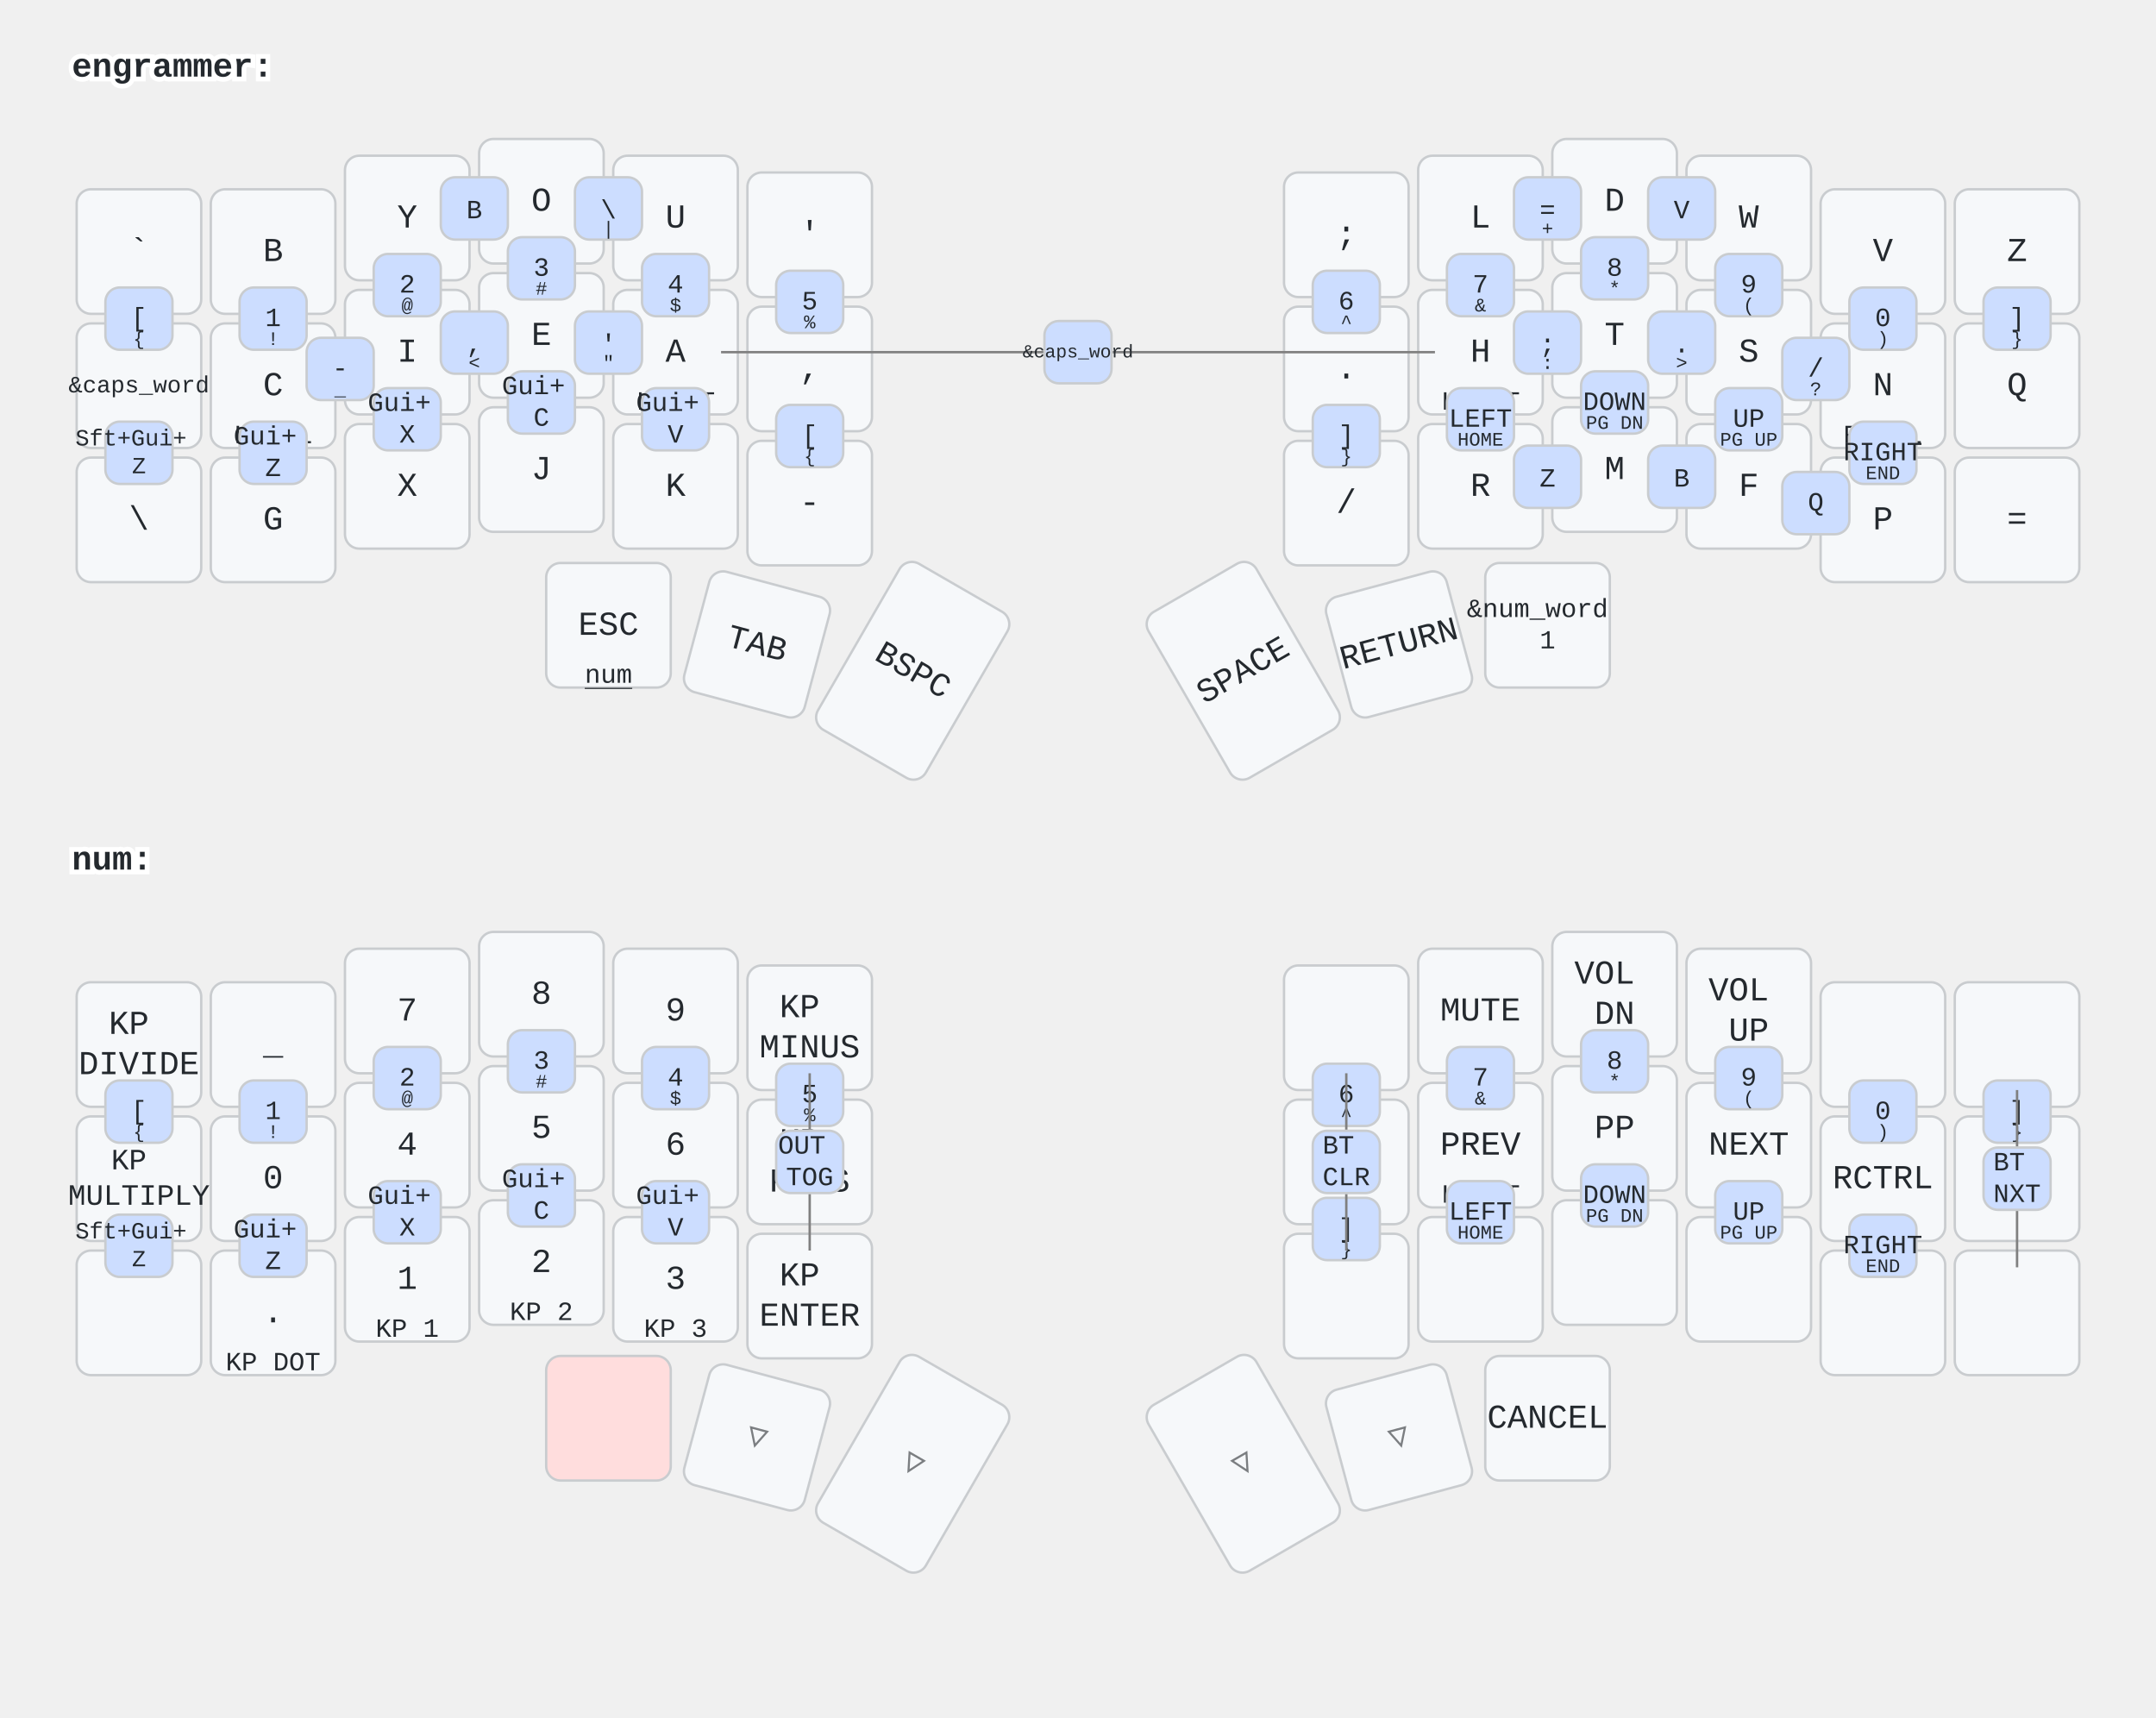
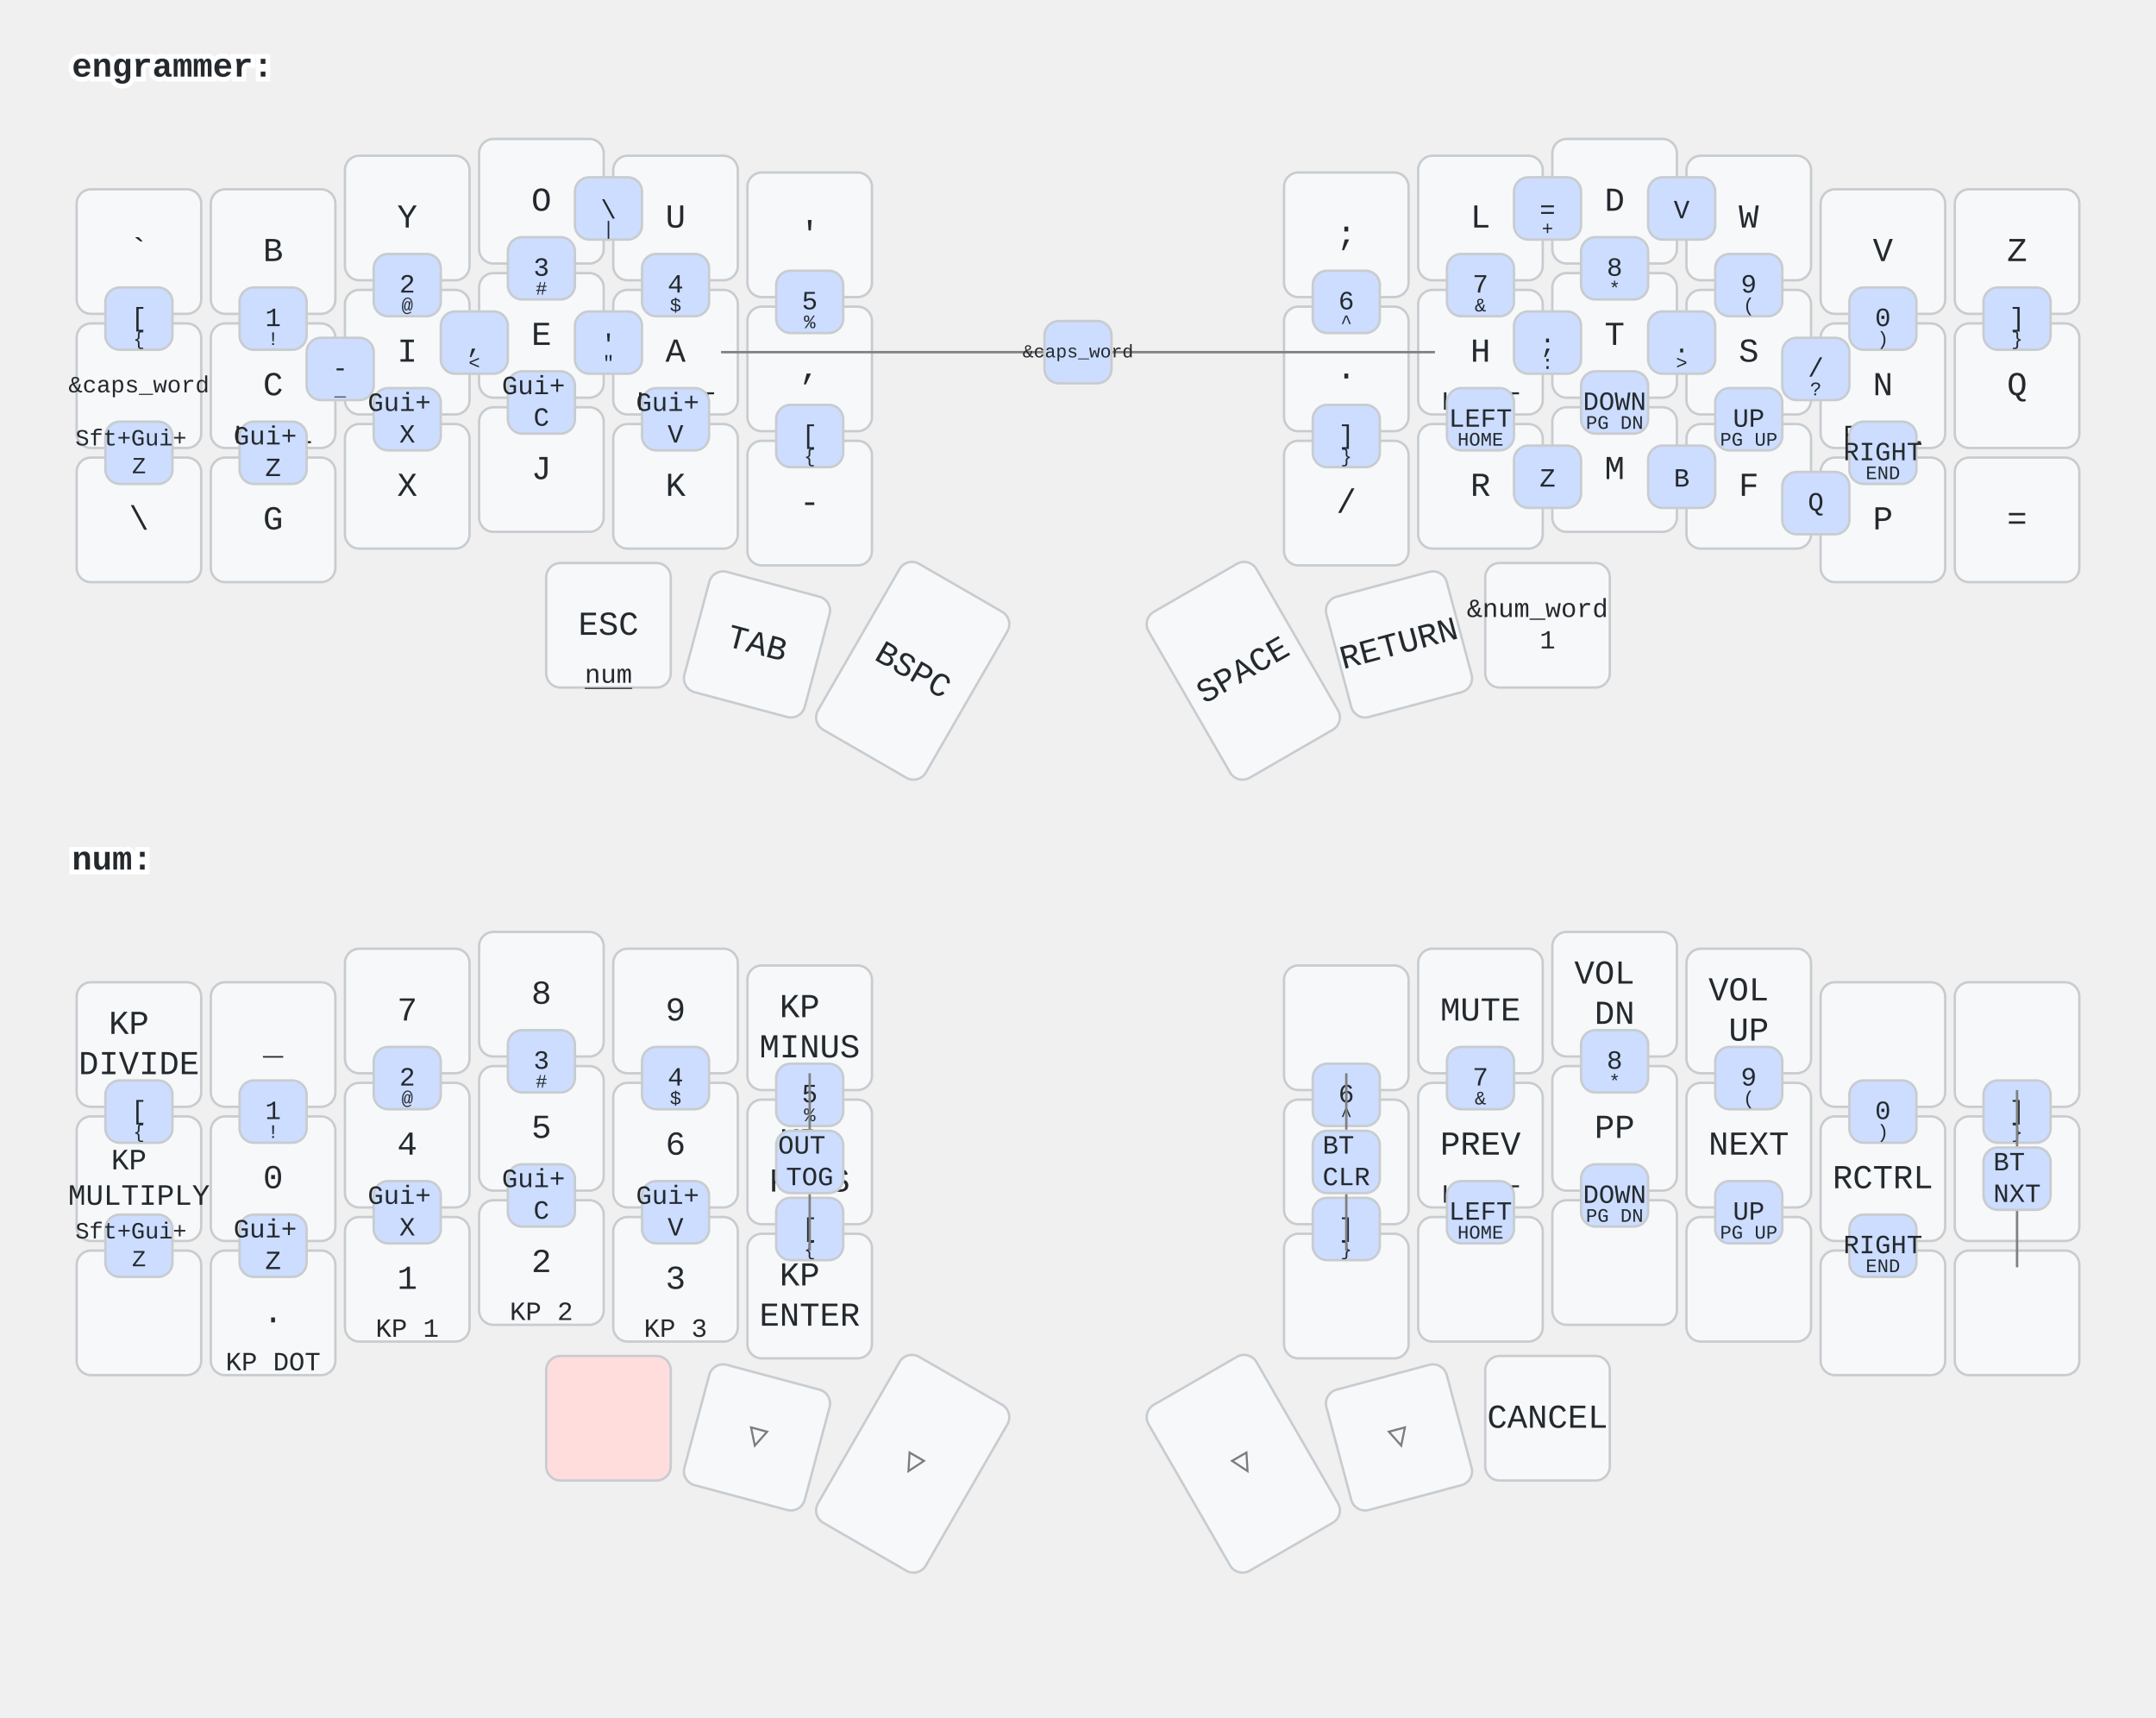
<svg xmlns="http://www.w3.org/2000/svg" width="900" height="717" viewBox="0 0 900 717" class="keymap">
  <style>/* inherit to force styles through use tags */
svg path {
    fill: inherit;
}

/* font and background color specifications */
svg.keymap {
    font-family: SFMono-Regular,Consolas,Liberation Mono,Menlo,monospace;
    font-size: 14px;
    font-kerning: normal;
    text-rendering: optimizeLegibility;
    fill: #24292e;
}

/* default key styling */
rect.key {
    fill: #f6f8fa;
}

rect.key, rect.combo {
    stroke: #c9cccf;
    stroke-width: 1;
}

/* default key side styling, only used is draw_key_sides is set */
rect.side {
    filter: brightness(90%);
}

/* color accent for combo boxes */
rect.combo, rect.combo-separate {
    fill: #cdf;
}

/* color accent for held keys */
rect.held, rect.combo.held {
    fill: #fdd;
}

/* color accent for ghost (optional) keys */
rect.ghost, rect.combo.ghost {
    stroke-dasharray: 4, 4;
    stroke-width: 2;
}

text {
    text-anchor: middle;
    dominant-baseline: middle;
}

/* styling for layer labels */
text.label {
    font-weight: bold;
    text-anchor: start;
    stroke: white;
    stroke-width: 4;
    paint-order: stroke;
}

/* styling for optional footer */
text.footer {
    text-anchor: end;
    dominant-baseline: auto;
    stroke: white;
    stroke-width: 4;
    paint-order: stroke;
}

/* styling for combo tap, and key hold/shifted label text */
text.combo, text.hold, text.shifted {
    font-size: 11px;
}

text.hold {
    text-anchor: middle;
    dominant-baseline: auto;
}

text.shifted {
    text-anchor: middle;
    dominant-baseline: hanging;
}

text.layer-activator {
    text-decoration: underline;
}

/* styling for hold/shifted label text in combo box */
text.combo.hold, text.combo.shifted {
    font-size: 8px;
}

/* lighter symbol for transparent keys */
text.trans {
    fill: #7b7e81;
}

/* styling for combo dendrons */
path.combo {
    stroke-width: 1;
    stroke: gray;
    fill: none;
}

/* Start Tabler Icons Cleanup */
/* cannot use height/width with glyphs */
.icon-tabler &gt; path {
    fill: inherit;
    stroke: inherit;
    stroke-width: 2;
}
/* hide tabler's default box */
.icon-tabler &gt; path[stroke="none"][fill="none"] {
    visibility: hidden;
}
/* End Tabler Icons Cleanup */
</style>
  <g transform="translate(30, 0)" class="layer-engrammer">
    <text x="0" y="28" class="label" id="engrammer">engrammer:</text>
    <g transform="translate(0, 56)">
      <g transform="translate(28, 49)" class="key keypos-0">
        <rect rx="6" ry="6" x="-26" y="-26" width="52" height="52" class="key" />
        <text x="0" y="0" class="key tap">`</text>
        <text x="0" y="24" class="key hold">F11</text>
      </g>
      <g transform="translate(84, 49)" class="key keypos-1">
        <rect rx="6" ry="6" x="-26" y="-26" width="52" height="52" class="key" />
        <text x="0" y="0" class="key tap">B</text>
        <text x="0" y="24" class="key hold">F1</text>
      </g>
      <g transform="translate(140, 35)" class="key keypos-2">
        <rect rx="6" ry="6" x="-26" y="-26" width="52" height="52" class="key" />
        <text x="0" y="0" class="key tap">Y</text>
        <text x="0" y="24" class="key hold">F2</text>
      </g>
      <g transform="translate(196, 28)" class="key keypos-3">
        <rect rx="6" ry="6" x="-26" y="-26" width="52" height="52" class="key" />
        <text x="0" y="0" class="key tap">O</text>
        <text x="0" y="24" class="key hold">F3</text>
      </g>
      <g transform="translate(252, 35)" class="key keypos-4">
        <rect rx="6" ry="6" x="-26" y="-26" width="52" height="52" class="key" />
        <text x="0" y="0" class="key tap">U</text>
        <text x="0" y="24" class="key hold">F4</text>
      </g>
      <g transform="translate(308, 42)" class="key keypos-5">
        <rect rx="6" ry="6" x="-26" y="-26" width="52" height="52" class="key" />
        <text x="0" y="0" class="key tap">'</text>
        <text x="0" y="24" class="key hold">F5</text>
      </g>
      <g transform="translate(532, 42)" class="key keypos-6">
        <rect rx="6" ry="6" x="-26" y="-26" width="52" height="52" class="key" />
        <text x="0" y="0" class="key tap">;</text>
        <text x="0" y="24" class="key hold">F6</text>
      </g>
      <g transform="translate(588, 35)" class="key keypos-7">
        <rect rx="6" ry="6" x="-26" y="-26" width="52" height="52" class="key" />
        <text x="0" y="0" class="key tap">L</text>
        <text x="0" y="24" class="key hold">F7</text>
      </g>
      <g transform="translate(644, 28)" class="key keypos-8">
        <rect rx="6" ry="6" x="-26" y="-26" width="52" height="52" class="key" />
        <text x="0" y="0" class="key tap">D</text>
        <text x="0" y="24" class="key hold">F8</text>
      </g>
      <g transform="translate(700, 35)" class="key keypos-9">
        <rect rx="6" ry="6" x="-26" y="-26" width="52" height="52" class="key" />
        <text x="0" y="0" class="key tap">W</text>
        <text x="0" y="24" class="key hold">F9</text>
      </g>
      <g transform="translate(756, 49)" class="key keypos-10">
        <rect rx="6" ry="6" x="-26" y="-26" width="52" height="52" class="key" />
        <text x="0" y="0" class="key tap">V</text>
        <text x="0" y="24" class="key hold">F10</text>
      </g>
      <g transform="translate(812, 49)" class="key keypos-11">
        <rect rx="6" ry="6" x="-26" y="-26" width="52" height="52" class="key" />
        <text x="0" y="0" class="key tap">Z</text>
        <text x="0" y="24" class="key hold">F12</text>
      </g>
      <g transform="translate(28, 105)" class="key keypos-12">
        <rect rx="6" ry="6" x="-26" y="-26" width="52" height="52" class="key" />
        <text x="0" y="0" class="key tap">
          <tspan style="font-size: 70%">&amp;caps_word</tspan>
        </text>
      </g>
      <g transform="translate(84, 105)" class="key keypos-13">
        <rect rx="6" ry="6" x="-26" y="-26" width="52" height="52" class="key" />
        <text x="0" y="0" class="key tap">C</text>
        <text x="0" y="24" class="key hold">LCTRL</text>
      </g>
      <g transform="translate(140, 91)" class="key keypos-14">
        <rect rx="6" ry="6" x="-26" y="-26" width="52" height="52" class="key" />
        <text x="0" y="0" class="key tap">I</text>
        <text x="0" y="24" class="key hold">LALT</text>
      </g>
      <g transform="translate(196, 84)" class="key keypos-15">
        <rect rx="6" ry="6" x="-26" y="-26" width="52" height="52" class="key" />
        <text x="0" y="0" class="key tap">E</text>
        <text x="0" y="24" class="key hold">LGUI</text>
      </g>
      <g transform="translate(252, 91)" class="key keypos-16">
        <rect rx="6" ry="6" x="-26" y="-26" width="52" height="52" class="key" />
        <text x="0" y="0" class="key tap">A</text>
        <text x="0" y="24" class="key hold">LSHFT</text>
      </g>
      <g transform="translate(308, 98)" class="key keypos-17">
        <rect rx="6" ry="6" x="-26" y="-26" width="52" height="52" class="key" />
        <text x="0" y="0" class="key tap">,</text>
      </g>
      <g transform="translate(532, 98)" class="key keypos-18">
        <rect rx="6" ry="6" x="-26" y="-26" width="52" height="52" class="key" />
        <text x="0" y="0" class="key tap">.</text>
      </g>
      <g transform="translate(588, 91)" class="key keypos-19">
        <rect rx="6" ry="6" x="-26" y="-26" width="52" height="52" class="key" />
        <text x="0" y="0" class="key tap">H</text>
        <text x="0" y="24" class="key hold">LSHFT</text>
      </g>
      <g transform="translate(644, 84)" class="key keypos-20">
        <rect rx="6" ry="6" x="-26" y="-26" width="52" height="52" class="key" />
        <text x="0" y="0" class="key tap">T</text>
        <text x="0" y="24" class="key hold">RGUI</text>
      </g>
      <g transform="translate(700, 91)" class="key keypos-21">
        <rect rx="6" ry="6" x="-26" y="-26" width="52" height="52" class="key" />
        <text x="0" y="0" class="key tap">S</text>
        <text x="0" y="24" class="key hold">RALT</text>
      </g>
      <g transform="translate(756, 105)" class="key keypos-22">
        <rect rx="6" ry="6" x="-26" y="-26" width="52" height="52" class="key" />
        <text x="0" y="0" class="key tap">N</text>
        <text x="0" y="24" class="key hold">RCTRL</text>
      </g>
      <g transform="translate(812, 105)" class="key keypos-23">
        <rect rx="6" ry="6" x="-26" y="-26" width="52" height="52" class="key" />
        <text x="0" y="0" class="key tap">Q</text>
      </g>
      <g transform="translate(28, 161)" class="key keypos-24">
        <rect rx="6" ry="6" x="-26" y="-26" width="52" height="52" class="key" />
        <text x="0" y="0" class="key tap">\</text>
      </g>
      <g transform="translate(84, 161)" class="key keypos-25">
        <rect rx="6" ry="6" x="-26" y="-26" width="52" height="52" class="key" />
        <text x="0" y="0" class="key tap">G</text>
      </g>
      <g transform="translate(140, 147)" class="key keypos-26">
        <rect rx="6" ry="6" x="-26" y="-26" width="52" height="52" class="key" />
        <text x="0" y="0" class="key tap">X</text>
      </g>
      <g transform="translate(196, 140)" class="key keypos-27">
        <rect rx="6" ry="6" x="-26" y="-26" width="52" height="52" class="key" />
        <text x="0" y="0" class="key tap">J</text>
      </g>
      <g transform="translate(252, 147)" class="key keypos-28">
        <rect rx="6" ry="6" x="-26" y="-26" width="52" height="52" class="key" />
        <text x="0" y="0" class="key tap">K</text>
      </g>
      <g transform="translate(308, 154)" class="key keypos-29">
        <rect rx="6" ry="6" x="-26" y="-26" width="52" height="52" class="key" />
        <text x="0" y="0" class="key tap">-</text>
      </g>
      <g transform="translate(532, 154)" class="key keypos-30">
        <rect rx="6" ry="6" x="-26" y="-26" width="52" height="52" class="key" />
        <text x="0" y="0" class="key tap">/</text>
      </g>
      <g transform="translate(588, 147)" class="key keypos-31">
        <rect rx="6" ry="6" x="-26" y="-26" width="52" height="52" class="key" />
        <text x="0" y="0" class="key tap">R</text>
      </g>
      <g transform="translate(644, 140)" class="key keypos-32">
        <rect rx="6" ry="6" x="-26" y="-26" width="52" height="52" class="key" />
        <text x="0" y="0" class="key tap">M</text>
      </g>
      <g transform="translate(700, 147)" class="key keypos-33">
        <rect rx="6" ry="6" x="-26" y="-26" width="52" height="52" class="key" />
        <text x="0" y="0" class="key tap">F</text>
      </g>
      <g transform="translate(756, 161)" class="key keypos-34">
        <rect rx="6" ry="6" x="-26" y="-26" width="52" height="52" class="key" />
        <text x="0" y="0" class="key tap">P</text>
      </g>
      <g transform="translate(812, 161)" class="key keypos-35">
        <rect rx="6" ry="6" x="-26" y="-26" width="52" height="52" class="key" />
        <text x="0" y="0" class="key tap">=</text>
      </g>
      <g transform="translate(224, 205)" class="key keypos-36">
        <rect rx="6" ry="6" x="-26" y="-26" width="52" height="52" class="key" />
        <text x="0" y="0" class="key tap">ESC</text>
        <a href="#num">
          <text x="0" y="24" class="key hold layer-activator">num</text>
        </a>
      </g>
      <g transform="translate(286, 213) rotate(15.0)" class="key keypos-37">
        <rect rx="6" ry="6" x="-26" y="-26" width="52" height="52" class="key" />
        <text x="0" y="0" class="key tap">TAB</text>
      </g>
      <g transform="translate(351, 224) rotate(30.0)" class="key keypos-38">
        <rect rx="6" ry="6" x="-26" y="-40" width="52" height="80" class="key" />
        <text x="0" y="0" class="key tap">BSPC</text>
      </g>
      <g transform="translate(489, 224) rotate(-30.0)" class="key keypos-39">
        <rect rx="6" ry="6" x="-26" y="-40" width="52" height="80" class="key" />
        <text x="0" y="0" class="key tap">SPACE</text>
      </g>
      <g transform="translate(554, 213) rotate(-15.0)" class="key keypos-40">
        <rect rx="6" ry="6" x="-26" y="-26" width="52" height="52" class="key" />
        <text x="0" y="0" class="key tap">RETURN</text>
      </g>
      <g transform="translate(616, 205)" class="key keypos-41">
        <rect rx="6" ry="6" x="-26" y="-26" width="52" height="52" class="key" />
        <text x="0" y="0" class="key tap">
          <tspan x="0" dy="-0.6em" style="font-size: 78%">&amp;num_word</tspan>
          <tspan x="0" dy="1.2em" style="font-size: 78%">1</tspan>
        </text>
      </g>
      <g class="combo combopos-0">
        <path d="M420,91 l-149,0" class="combo" />
        <path d="M420,91 l149,0" class="combo" />
        <rect rx="6" ry="6" x="406" y="78" width="28" height="26" class="combo" />
        <text x="420" y="91" class="combo tap">
          <tspan style="font-size: 70%">&amp;caps_word</tspan>
        </text>
      </g>
      <g class="combo combopos-1">
        <rect rx="6" ry="6" x="98" y="85" width="28" height="26" class="combo" />
        <text x="112" y="98" class="combo tap">-</text>
        <text x="112" y="109" class="combo hold">_</text>
      </g>
      <g class="combo combopos-2">
        <rect rx="6" ry="6" x="154" y="74" width="28" height="26" class="combo" />
        <text x="168" y="88" class="combo tap">,</text>
        <text x="168" y="98" class="combo hold">&lt;</text>
      </g>
      <g class="combo combopos-3">
        <rect rx="6" ry="6" x="210" y="74" width="28" height="26" class="combo" />
        <text x="224" y="88" class="combo tap">'</text>
        <text x="224" y="98" class="combo hold">"</text>
      </g>
      <g class="combo combopos-4">
        <rect rx="6" ry="6" x="602" y="74" width="28" height="26" class="combo" />
        <text x="616" y="88" class="combo tap">;</text>
        <text x="616" y="98" class="combo hold">:</text>
      </g>
      <g class="combo combopos-5">
        <rect rx="6" ry="6" x="658" y="74" width="28" height="26" class="combo" />
        <text x="672" y="88" class="combo tap">.</text>
        <text x="672" y="98" class="combo hold">&gt;</text>
      </g>
      <g class="combo combopos-6">
        <rect rx="6" ry="6" x="714" y="85" width="28" height="26" class="combo" />
        <text x="728" y="98" class="combo tap">/</text>
        <text x="728" y="109" class="combo hold">?</text>
      </g>
      <g class="combo combopos-7">
        <rect rx="6" ry="6" x="602" y="18" width="28" height="26" class="combo" />
        <text x="616" y="32" class="combo tap">=</text>
        <text x="616" y="42" class="combo hold">+</text>
      </g>
      <g class="combo combopos-8">
        <rect rx="6" ry="6" x="210" y="18" width="28" height="26" class="combo" />
        <text x="224" y="32" class="combo tap">\</text>
        <text x="224" y="42" class="combo hold">|</text>
      </g>
      <g class="combo combopos-9">
-         <rect rx="6" ry="6" x="154" y="18" width="28" height="26" class="combo" />
-         <text x="168" y="32" class="combo tap">B</text>
-       </g>
-       <g class="combo combopos-10">
        <rect rx="6" ry="6" x="658" y="130" width="28" height="26" class="combo" />
        <text x="672" y="144" class="combo tap">B</text>
      </g>
-       <g class="combo combopos-11">
+       <g class="combo combopos-10">
        <rect rx="6" ry="6" x="658" y="18" width="28" height="26" class="combo" />
        <text x="672" y="32" class="combo tap">V</text>
      </g>
-       <g class="combo combopos-12">
+       <g class="combo combopos-11">
        <rect rx="6" ry="6" x="602" y="130" width="28" height="26" class="combo" />
        <text x="616" y="144" class="combo tap">Z</text>
      </g>
-       <g class="combo combopos-13">
+       <g class="combo combopos-12">
        <rect rx="6" ry="6" x="714" y="141" width="28" height="26" class="combo" />
        <text x="728" y="154" class="combo tap">Q</text>
      </g>
-       <g class="combo combopos-14">
+       <g class="combo combopos-13">
        <rect rx="6" ry="6" x="294" y="113" width="28" height="26" class="combo" />
        <text x="308" y="126" class="combo tap">[</text>
        <text x="308" y="137" class="combo hold">{</text>
      </g>
-       <g class="combo combopos-15">
+       <g class="combo combopos-14">
        <rect rx="6" ry="6" x="518" y="113" width="28" height="26" class="combo" />
        <text x="532" y="126" class="combo tap">]</text>
        <text x="532" y="137" class="combo hold">}</text>
      </g>
-       <g class="combo combopos-16">
+       <g class="combo combopos-15">
        <rect rx="6" ry="6" x="14" y="64" width="28" height="26" class="combo" />
        <text x="28" y="77" class="combo tap">[</text>
        <text x="28" y="88" class="combo hold">{</text>
      </g>
-       <g class="combo combopos-17">
+       <g class="combo combopos-16">
        <rect rx="6" ry="6" x="798" y="64" width="28" height="26" class="combo" />
        <text x="812" y="77" class="combo tap">]</text>
        <text x="812" y="88" class="combo hold">}</text>
      </g>
-       <g class="combo combopos-18">
+       <g class="combo combopos-17">
        <rect rx="6" ry="6" x="70" y="64" width="28" height="26" class="combo" />
        <text x="84" y="77" class="combo tap">1</text>
        <text x="84" y="88" class="combo hold">!</text>
      </g>
-       <g class="combo combopos-19">
+       <g class="combo combopos-18">
        <rect rx="6" ry="6" x="126" y="50" width="28" height="26" class="combo" />
        <text x="140" y="63" class="combo tap">2</text>
        <text x="140" y="74" class="combo hold">@</text>
      </g>
-       <g class="combo combopos-20">
+       <g class="combo combopos-19">
        <rect rx="6" ry="6" x="182" y="43" width="28" height="26" class="combo" />
        <text x="196" y="56" class="combo tap">3</text>
        <text x="196" y="67" class="combo hold">#</text>
      </g>
-       <g class="combo combopos-21">
+       <g class="combo combopos-20">
        <rect rx="6" ry="6" x="238" y="50" width="28" height="26" class="combo" />
        <text x="252" y="63" class="combo tap">4</text>
        <text x="252" y="74" class="combo hold">$</text>
      </g>
-       <g class="combo combopos-22">
+       <g class="combo combopos-21">
        <rect rx="6" ry="6" x="294" y="57" width="28" height="26" class="combo" />
        <text x="308" y="70" class="combo tap">5</text>
        <text x="308" y="81" class="combo hold">%</text>
      </g>
-       <g class="combo combopos-23">
+       <g class="combo combopos-22">
        <rect rx="6" ry="6" x="518" y="57" width="28" height="26" class="combo" />
        <text x="532" y="70" class="combo tap">6</text>
        <text x="532" y="81" class="combo hold">^</text>
      </g>
-       <g class="combo combopos-24">
+       <g class="combo combopos-23">
        <rect rx="6" ry="6" x="574" y="50" width="28" height="26" class="combo" />
        <text x="588" y="63" class="combo tap">7</text>
        <text x="588" y="74" class="combo hold">&amp;</text>
      </g>
-       <g class="combo combopos-25">
+       <g class="combo combopos-24">
        <rect rx="6" ry="6" x="630" y="43" width="28" height="26" class="combo" />
        <text x="644" y="56" class="combo tap">8</text>
        <text x="644" y="67" class="combo hold">*</text>
      </g>
-       <g class="combo combopos-26">
+       <g class="combo combopos-25">
        <rect rx="6" ry="6" x="686" y="50" width="28" height="26" class="combo" />
        <text x="700" y="63" class="combo tap">9</text>
        <text x="700" y="74" class="combo hold">(</text>
      </g>
-       <g class="combo combopos-27">
+       <g class="combo combopos-26">
        <rect rx="6" ry="6" x="742" y="64" width="28" height="26" class="combo" />
        <text x="756" y="77" class="combo tap">0</text>
        <text x="756" y="88" class="combo hold">)</text>
      </g>
-       <g class="combo combopos-28">
+       <g class="combo combopos-27">
        <rect rx="6" ry="6" x="14" y="120" width="28" height="26" class="combo" />
        <text x="28" y="133" class="combo tap">
          <tspan x="28" dy="-0.6em" style="font-size: 88%">Sft+Gui+</tspan>
          <tspan x="28" dy="1.2em" style="font-size: 88%">Z</tspan>
        </text>
      </g>
-       <g class="combo combopos-29">
+       <g class="combo combopos-28">
        <rect rx="6" ry="6" x="70" y="120" width="28" height="26" class="combo" />
        <text x="84" y="133" class="combo tap">
          <tspan x="84" dy="-0.6em">Gui+</tspan>
          <tspan x="84" dy="1.2em">Z</tspan>
        </text>
      </g>
-       <g class="combo combopos-30">
+       <g class="combo combopos-29">
        <rect rx="6" ry="6" x="126" y="106" width="28" height="26" class="combo" />
        <text x="140" y="119" class="combo tap">
          <tspan x="140" dy="-0.6em">Gui+</tspan>
          <tspan x="140" dy="1.2em">X</tspan>
        </text>
      </g>
-       <g class="combo combopos-31">
+       <g class="combo combopos-30">
        <rect rx="6" ry="6" x="182" y="99" width="28" height="26" class="combo" />
        <text x="196" y="112" class="combo tap">
          <tspan x="196" dy="-0.6em">Gui+</tspan>
          <tspan x="196" dy="1.2em">C</tspan>
        </text>
      </g>
-       <g class="combo combopos-32">
+       <g class="combo combopos-31">
        <rect rx="6" ry="6" x="238" y="106" width="28" height="26" class="combo" />
        <text x="252" y="119" class="combo tap">
          <tspan x="252" dy="-0.6em">Gui+</tspan>
          <tspan x="252" dy="1.2em">V</tspan>
        </text>
      </g>
-       <g class="combo combopos-33">
+       <g class="combo combopos-32">
        <rect rx="6" ry="6" x="574" y="106" width="28" height="26" class="combo" />
        <text x="588" y="119" class="combo tap">LEFT</text>
        <text x="588" y="130" class="combo hold">HOME</text>
      </g>
-       <g class="combo combopos-34">
+       <g class="combo combopos-33">
        <rect rx="6" ry="6" x="630" y="99" width="28" height="26" class="combo" />
        <text x="644" y="112" class="combo tap">DOWN</text>
        <text x="644" y="123" class="combo hold">PG DN</text>
      </g>
-       <g class="combo combopos-35">
+       <g class="combo combopos-34">
        <rect rx="6" ry="6" x="686" y="106" width="28" height="26" class="combo" />
        <text x="700" y="119" class="combo tap">UP</text>
        <text x="700" y="130" class="combo hold">PG UP</text>
      </g>
-       <g class="combo combopos-36">
+       <g class="combo combopos-35">
        <rect rx="6" ry="6" x="742" y="120" width="28" height="26" class="combo" />
        <text x="756" y="133" class="combo tap">RIGHT</text>
        <text x="756" y="144" class="combo hold">END</text>
      </g>
    </g>
  </g>
  <g transform="translate(30, 331)" class="layer-num">
    <text x="0" y="28" class="label" id="num">num:</text>
    <g transform="translate(0, 56)">
      <g transform="translate(28, 49)" class="key keypos-0">
        <rect rx="6" ry="6" x="-26" y="-26" width="52" height="52" class="key" />
        <text x="0" y="0" class="key tap">
          <tspan x="0" dy="-0.6em">KP</tspan>
          <tspan x="0" dy="1.2em">DIVIDE</tspan>
        </text>
      </g>
      <g transform="translate(84, 49)" class="key keypos-1">
        <rect rx="6" ry="6" x="-26" y="-26" width="52" height="52" class="key" />
        <text x="0" y="0" class="key tap">_</text>
      </g>
      <g transform="translate(140, 35)" class="key keypos-2">
        <rect rx="6" ry="6" x="-26" y="-26" width="52" height="52" class="key" />
        <text x="0" y="0" class="key tap">7</text>
        <text x="0" y="24" class="key hold">KP 7</text>
      </g>
      <g transform="translate(196, 28)" class="key keypos-3">
        <rect rx="6" ry="6" x="-26" y="-26" width="52" height="52" class="key" />
        <text x="0" y="0" class="key tap">8</text>
        <text x="0" y="24" class="key hold">KP 8</text>
      </g>
      <g transform="translate(252, 35)" class="key keypos-4">
        <rect rx="6" ry="6" x="-26" y="-26" width="52" height="52" class="key" />
        <text x="0" y="0" class="key tap">9</text>
        <text x="0" y="24" class="key hold">KP 9</text>
      </g>
      <g transform="translate(308, 42)" class="key keypos-5">
        <rect rx="6" ry="6" x="-26" y="-26" width="52" height="52" class="key" />
        <text x="0" y="0" class="key tap">
          <tspan x="0" dy="-0.6em">KP</tspan>
          <tspan x="0" dy="1.2em">MINUS</tspan>
        </text>
      </g>
      <g transform="translate(532, 42)" class="key keypos-6">
        <rect rx="6" ry="6" x="-26" y="-26" width="52" height="52" class="key" />
      </g>
      <g transform="translate(588, 35)" class="key keypos-7">
        <rect rx="6" ry="6" x="-26" y="-26" width="52" height="52" class="key" />
        <text x="0" y="0" class="key tap">MUTE</text>
      </g>
      <g transform="translate(644, 28)" class="key keypos-8">
        <rect rx="6" ry="6" x="-26" y="-26" width="52" height="52" class="key" />
        <text x="0" y="0" class="key tap">
          <tspan x="0" dy="-0.6em">VOL</tspan>
          <tspan x="0" dy="1.2em">DN</tspan>
        </text>
      </g>
      <g transform="translate(700, 35)" class="key keypos-9">
        <rect rx="6" ry="6" x="-26" y="-26" width="52" height="52" class="key" />
        <text x="0" y="0" class="key tap">
          <tspan x="0" dy="-0.6em">VOL</tspan>
          <tspan x="0" dy="1.2em">UP</tspan>
        </text>
      </g>
      <g transform="translate(756, 49)" class="key keypos-10">
        <rect rx="6" ry="6" x="-26" y="-26" width="52" height="52" class="key" />
      </g>
      <g transform="translate(812, 49)" class="key keypos-11">
        <rect rx="6" ry="6" x="-26" y="-26" width="52" height="52" class="key" />
      </g>
      <g transform="translate(28, 105)" class="key keypos-12">
        <rect rx="6" ry="6" x="-26" y="-26" width="52" height="52" class="key" />
        <text x="0" y="0" class="key tap">
          <tspan x="0" dy="-0.6em" style="font-size: 88%">KP</tspan>
          <tspan x="0" dy="1.2em" style="font-size: 88%">MULTIPLY</tspan>
        </text>
      </g>
      <g transform="translate(84, 105)" class="key keypos-13">
        <rect rx="6" ry="6" x="-26" y="-26" width="52" height="52" class="key" />
        <text x="0" y="0" class="key tap">0</text>
        <text x="0" y="24" class="key hold">KP 0</text>
      </g>
      <g transform="translate(140, 91)" class="key keypos-14">
        <rect rx="6" ry="6" x="-26" y="-26" width="52" height="52" class="key" />
        <text x="0" y="0" class="key tap">4</text>
        <text x="0" y="24" class="key hold">KP 4</text>
      </g>
      <g transform="translate(196, 84)" class="key keypos-15">
        <rect rx="6" ry="6" x="-26" y="-26" width="52" height="52" class="key" />
        <text x="0" y="0" class="key tap">5</text>
        <text x="0" y="24" class="key hold">KP 5</text>
      </g>
      <g transform="translate(252, 91)" class="key keypos-16">
        <rect rx="6" ry="6" x="-26" y="-26" width="52" height="52" class="key" />
        <text x="0" y="0" class="key tap">6</text>
        <text x="0" y="24" class="key hold">KP 6</text>
      </g>
      <g transform="translate(308, 98)" class="key keypos-17">
        <rect rx="6" ry="6" x="-26" y="-26" width="52" height="52" class="key" />
        <text x="0" y="0" class="key tap">
          <tspan x="0" dy="-0.6em">KP</tspan>
          <tspan x="0" dy="1.2em">PLUS</tspan>
        </text>
      </g>
      <g transform="translate(532, 98)" class="key keypos-18">
        <rect rx="6" ry="6" x="-26" y="-26" width="52" height="52" class="key" />
      </g>
      <g transform="translate(588, 91)" class="key keypos-19">
        <rect rx="6" ry="6" x="-26" y="-26" width="52" height="52" class="key" />
        <text x="0" y="0" class="key tap">PREV</text>
        <text x="0" y="24" class="key hold">LSHFT</text>
      </g>
      <g transform="translate(644, 84)" class="key keypos-20">
        <rect rx="6" ry="6" x="-26" y="-26" width="52" height="52" class="key" />
        <text x="0" y="0" class="key tap">PP</text>
        <text x="0" y="24" class="key hold">RGUI</text>
      </g>
      <g transform="translate(700, 91)" class="key keypos-21">
        <rect rx="6" ry="6" x="-26" y="-26" width="52" height="52" class="key" />
        <text x="0" y="0" class="key tap">NEXT</text>
        <text x="0" y="24" class="key hold">RALT</text>
      </g>
      <g transform="translate(756, 105)" class="key keypos-22">
        <rect rx="6" ry="6" x="-26" y="-26" width="52" height="52" class="key" />
        <text x="0" y="0" class="key tap">RCTRL</text>
      </g>
      <g transform="translate(812, 105)" class="key keypos-23">
        <rect rx="6" ry="6" x="-26" y="-26" width="52" height="52" class="key" />
      </g>
      <g transform="translate(28, 161)" class="key keypos-24">
        <rect rx="6" ry="6" x="-26" y="-26" width="52" height="52" class="key" />
      </g>
      <g transform="translate(84, 161)" class="key keypos-25">
        <rect rx="6" ry="6" x="-26" y="-26" width="52" height="52" class="key" />
        <text x="0" y="0" class="key tap">.</text>
        <text x="0" y="24" class="key hold">KP DOT</text>
      </g>
      <g transform="translate(140, 147)" class="key keypos-26">
        <rect rx="6" ry="6" x="-26" y="-26" width="52" height="52" class="key" />
        <text x="0" y="0" class="key tap">1</text>
        <text x="0" y="24" class="key hold">KP 1</text>
      </g>
      <g transform="translate(196, 140)" class="key keypos-27">
        <rect rx="6" ry="6" x="-26" y="-26" width="52" height="52" class="key" />
        <text x="0" y="0" class="key tap">2</text>
        <text x="0" y="24" class="key hold">KP 2</text>
      </g>
      <g transform="translate(252, 147)" class="key keypos-28">
        <rect rx="6" ry="6" x="-26" y="-26" width="52" height="52" class="key" />
        <text x="0" y="0" class="key tap">3</text>
        <text x="0" y="24" class="key hold">KP 3</text>
      </g>
      <g transform="translate(308, 154)" class="key keypos-29">
        <rect rx="6" ry="6" x="-26" y="-26" width="52" height="52" class="key" />
        <text x="0" y="0" class="key tap">
          <tspan x="0" dy="-0.6em">KP</tspan>
          <tspan x="0" dy="1.2em">ENTER</tspan>
        </text>
      </g>
      <g transform="translate(532, 154)" class="key keypos-30">
        <rect rx="6" ry="6" x="-26" y="-26" width="52" height="52" class="key" />
      </g>
      <g transform="translate(588, 147)" class="key keypos-31">
        <rect rx="6" ry="6" x="-26" y="-26" width="52" height="52" class="key" />
      </g>
      <g transform="translate(644, 140)" class="key keypos-32">
        <rect rx="6" ry="6" x="-26" y="-26" width="52" height="52" class="key" />
      </g>
      <g transform="translate(700, 147)" class="key keypos-33">
        <rect rx="6" ry="6" x="-26" y="-26" width="52" height="52" class="key" />
      </g>
      <g transform="translate(756, 161)" class="key keypos-34">
        <rect rx="6" ry="6" x="-26" y="-26" width="52" height="52" class="key" />
      </g>
      <g transform="translate(812, 161)" class="key keypos-35">
        <rect rx="6" ry="6" x="-26" y="-26" width="52" height="52" class="key" />
      </g>
      <g transform="translate(224, 205)" class="key held keypos-36">
        <rect rx="6" ry="6" x="-26" y="-26" width="52" height="52" class="key held" />
      </g>
      <g transform="translate(286, 213) rotate(15.0)" class="key trans keypos-37">
        <rect rx="6" ry="6" x="-26" y="-26" width="52" height="52" class="key trans" />
        <text x="0" y="0" class="key trans tap">▽</text>
      </g>
      <g transform="translate(351, 224) rotate(30.0)" class="key trans keypos-38">
        <rect rx="6" ry="6" x="-26" y="-40" width="52" height="80" class="key trans" />
        <text x="0" y="0" class="key trans tap">▽</text>
      </g>
      <g transform="translate(489, 224) rotate(-30.0)" class="key trans keypos-39">
        <rect rx="6" ry="6" x="-26" y="-40" width="52" height="80" class="key trans" />
        <text x="0" y="0" class="key trans tap">▽</text>
      </g>
      <g transform="translate(554, 213) rotate(-15.0)" class="key trans keypos-40">
        <rect rx="6" ry="6" x="-26" y="-26" width="52" height="52" class="key trans" />
        <text x="0" y="0" class="key trans tap">▽</text>
      </g>
      <g transform="translate(616, 205)" class="key keypos-41">
        <rect rx="6" ry="6" x="-26" y="-26" width="52" height="52" class="key" />
        <text x="0" y="0" class="key tap">CANCEL</text>
      </g>
      <g class="combo combopos-0">
+         <rect rx="6" ry="6" x="294" y="113" width="28" height="26" class="combo" />
+         <text x="308" y="126" class="combo tap">[</text>
+         <text x="308" y="137" class="combo hold">{</text>
+       </g>
+       <g class="combo combopos-1">
        <rect rx="6" ry="6" x="518" y="113" width="28" height="26" class="combo" />
        <text x="532" y="126" class="combo tap">]</text>
        <text x="532" y="137" class="combo hold">}</text>
      </g>
-       <g class="combo combopos-1">
+       <g class="combo combopos-2">
        <rect rx="6" ry="6" x="14" y="64" width="28" height="26" class="combo" />
        <text x="28" y="77" class="combo tap">[</text>
        <text x="28" y="88" class="combo hold">{</text>
      </g>
-       <g class="combo combopos-2">
+       <g class="combo combopos-3">
        <rect rx="6" ry="6" x="798" y="64" width="28" height="26" class="combo" />
        <text x="812" y="77" class="combo tap">]</text>
        <text x="812" y="88" class="combo hold">}</text>
      </g>
-       <g class="combo combopos-3">
+       <g class="combo combopos-4">
        <rect rx="6" ry="6" x="70" y="64" width="28" height="26" class="combo" />
        <text x="84" y="77" class="combo tap">1</text>
        <text x="84" y="88" class="combo hold">!</text>
      </g>
-       <g class="combo combopos-4">
+       <g class="combo combopos-5">
        <rect rx="6" ry="6" x="126" y="50" width="28" height="26" class="combo" />
        <text x="140" y="63" class="combo tap">2</text>
        <text x="140" y="74" class="combo hold">@</text>
      </g>
-       <g class="combo combopos-5">
+       <g class="combo combopos-6">
        <rect rx="6" ry="6" x="182" y="43" width="28" height="26" class="combo" />
        <text x="196" y="56" class="combo tap">3</text>
        <text x="196" y="67" class="combo hold">#</text>
      </g>
-       <g class="combo combopos-6">
+       <g class="combo combopos-7">
        <rect rx="6" ry="6" x="238" y="50" width="28" height="26" class="combo" />
        <text x="252" y="63" class="combo tap">4</text>
        <text x="252" y="74" class="combo hold">$</text>
      </g>
-       <g class="combo combopos-7">
+       <g class="combo combopos-8">
        <rect rx="6" ry="6" x="294" y="57" width="28" height="26" class="combo" />
        <text x="308" y="70" class="combo tap">5</text>
        <text x="308" y="81" class="combo hold">%</text>
      </g>
-       <g class="combo combopos-8">
+       <g class="combo combopos-9">
        <rect rx="6" ry="6" x="518" y="57" width="28" height="26" class="combo" />
        <text x="532" y="70" class="combo tap">6</text>
        <text x="532" y="81" class="combo hold">^</text>
      </g>
-       <g class="combo combopos-9">
+       <g class="combo combopos-10">
        <rect rx="6" ry="6" x="574" y="50" width="28" height="26" class="combo" />
        <text x="588" y="63" class="combo tap">7</text>
        <text x="588" y="74" class="combo hold">&amp;</text>
      </g>
-       <g class="combo combopos-10">
+       <g class="combo combopos-11">
        <rect rx="6" ry="6" x="630" y="43" width="28" height="26" class="combo" />
        <text x="644" y="56" class="combo tap">8</text>
        <text x="644" y="67" class="combo hold">*</text>
      </g>
-       <g class="combo combopos-11">
+       <g class="combo combopos-12">
        <rect rx="6" ry="6" x="686" y="50" width="28" height="26" class="combo" />
        <text x="700" y="63" class="combo tap">9</text>
        <text x="700" y="74" class="combo hold">(</text>
      </g>
-       <g class="combo combopos-12">
+       <g class="combo combopos-13">
        <rect rx="6" ry="6" x="742" y="64" width="28" height="26" class="combo" />
        <text x="756" y="77" class="combo tap">0</text>
        <text x="756" y="88" class="combo hold">)</text>
      </g>
-       <g class="combo combopos-13">
+       <g class="combo combopos-14">
        <rect rx="6" ry="6" x="14" y="120" width="28" height="26" class="combo" />
        <text x="28" y="133" class="combo tap">
          <tspan x="28" dy="-0.6em" style="font-size: 88%">Sft+Gui+</tspan>
          <tspan x="28" dy="1.2em" style="font-size: 88%">Z</tspan>
        </text>
      </g>
-       <g class="combo combopos-14">
+       <g class="combo combopos-15">
        <rect rx="6" ry="6" x="70" y="120" width="28" height="26" class="combo" />
        <text x="84" y="133" class="combo tap">
          <tspan x="84" dy="-0.6em">Gui+</tspan>
          <tspan x="84" dy="1.2em">Z</tspan>
        </text>
      </g>
-       <g class="combo combopos-15">
+       <g class="combo combopos-16">
        <rect rx="6" ry="6" x="126" y="106" width="28" height="26" class="combo" />
        <text x="140" y="119" class="combo tap">
          <tspan x="140" dy="-0.6em">Gui+</tspan>
          <tspan x="140" dy="1.2em">X</tspan>
        </text>
      </g>
-       <g class="combo combopos-16">
+       <g class="combo combopos-17">
        <rect rx="6" ry="6" x="182" y="99" width="28" height="26" class="combo" />
        <text x="196" y="112" class="combo tap">
          <tspan x="196" dy="-0.6em">Gui+</tspan>
          <tspan x="196" dy="1.2em">C</tspan>
        </text>
      </g>
-       <g class="combo combopos-17">
+       <g class="combo combopos-18">
        <rect rx="6" ry="6" x="238" y="106" width="28" height="26" class="combo" />
        <text x="252" y="119" class="combo tap">
          <tspan x="252" dy="-0.6em">Gui+</tspan>
          <tspan x="252" dy="1.2em">V</tspan>
        </text>
      </g>
-       <g class="combo combopos-18">
+       <g class="combo combopos-19">
        <rect rx="6" ry="6" x="574" y="106" width="28" height="26" class="combo" />
        <text x="588" y="119" class="combo tap">LEFT</text>
        <text x="588" y="130" class="combo hold">HOME</text>
      </g>
-       <g class="combo combopos-19">
+       <g class="combo combopos-20">
        <rect rx="6" ry="6" x="630" y="99" width="28" height="26" class="combo" />
        <text x="644" y="112" class="combo tap">DOWN</text>
        <text x="644" y="123" class="combo hold">PG DN</text>
      </g>
-       <g class="combo combopos-20">
+       <g class="combo combopos-21">
        <rect rx="6" ry="6" x="686" y="106" width="28" height="26" class="combo" />
        <text x="700" y="119" class="combo tap">UP</text>
        <text x="700" y="130" class="combo hold">PG UP</text>
      </g>
-       <g class="combo combopos-21">
+       <g class="combo combopos-22">
        <rect rx="6" ry="6" x="742" y="120" width="28" height="26" class="combo" />
        <text x="756" y="133" class="combo tap">RIGHT</text>
        <text x="756" y="144" class="combo hold">END</text>
      </g>
-       <g class="combo combopos-22">
+       <g class="combo combopos-23">
        <path d="M532,98 l0,-37" class="combo" />
        <path d="M532,98 l0,37" class="combo" />
        <rect rx="6" ry="6" x="518" y="85" width="28" height="26" class="combo" />
        <text x="532" y="98" class="combo tap">
          <tspan x="532" dy="-0.6em">BT</tspan>
          <tspan x="532" dy="1.2em">CLR</tspan>
        </text>
      </g>
-       <g class="combo combopos-23">
+       <g class="combo combopos-24">
        <path d="M812,105 l0,-37" class="combo" />
        <path d="M812,105 l0,37" class="combo" />
        <rect rx="6" ry="6" x="798" y="92" width="28" height="26" class="combo" />
        <text x="812" y="105" class="combo tap">
          <tspan x="812" dy="-0.6em">BT</tspan>
          <tspan x="812" dy="1.2em">NXT</tspan>
        </text>
      </g>
-       <g class="combo combopos-24">
+       <g class="combo combopos-25">
        <path d="M308,98 l0,-37" class="combo" />
        <path d="M308,98 l0,37" class="combo" />
        <rect rx="6" ry="6" x="294" y="85" width="28" height="26" class="combo" />
        <text x="308" y="98" class="combo tap">
          <tspan x="308" dy="-0.6em">OUT</tspan>
          <tspan x="308" dy="1.2em">TOG</tspan>
        </text>
      </g>
    </g>
  </g>
</svg>
